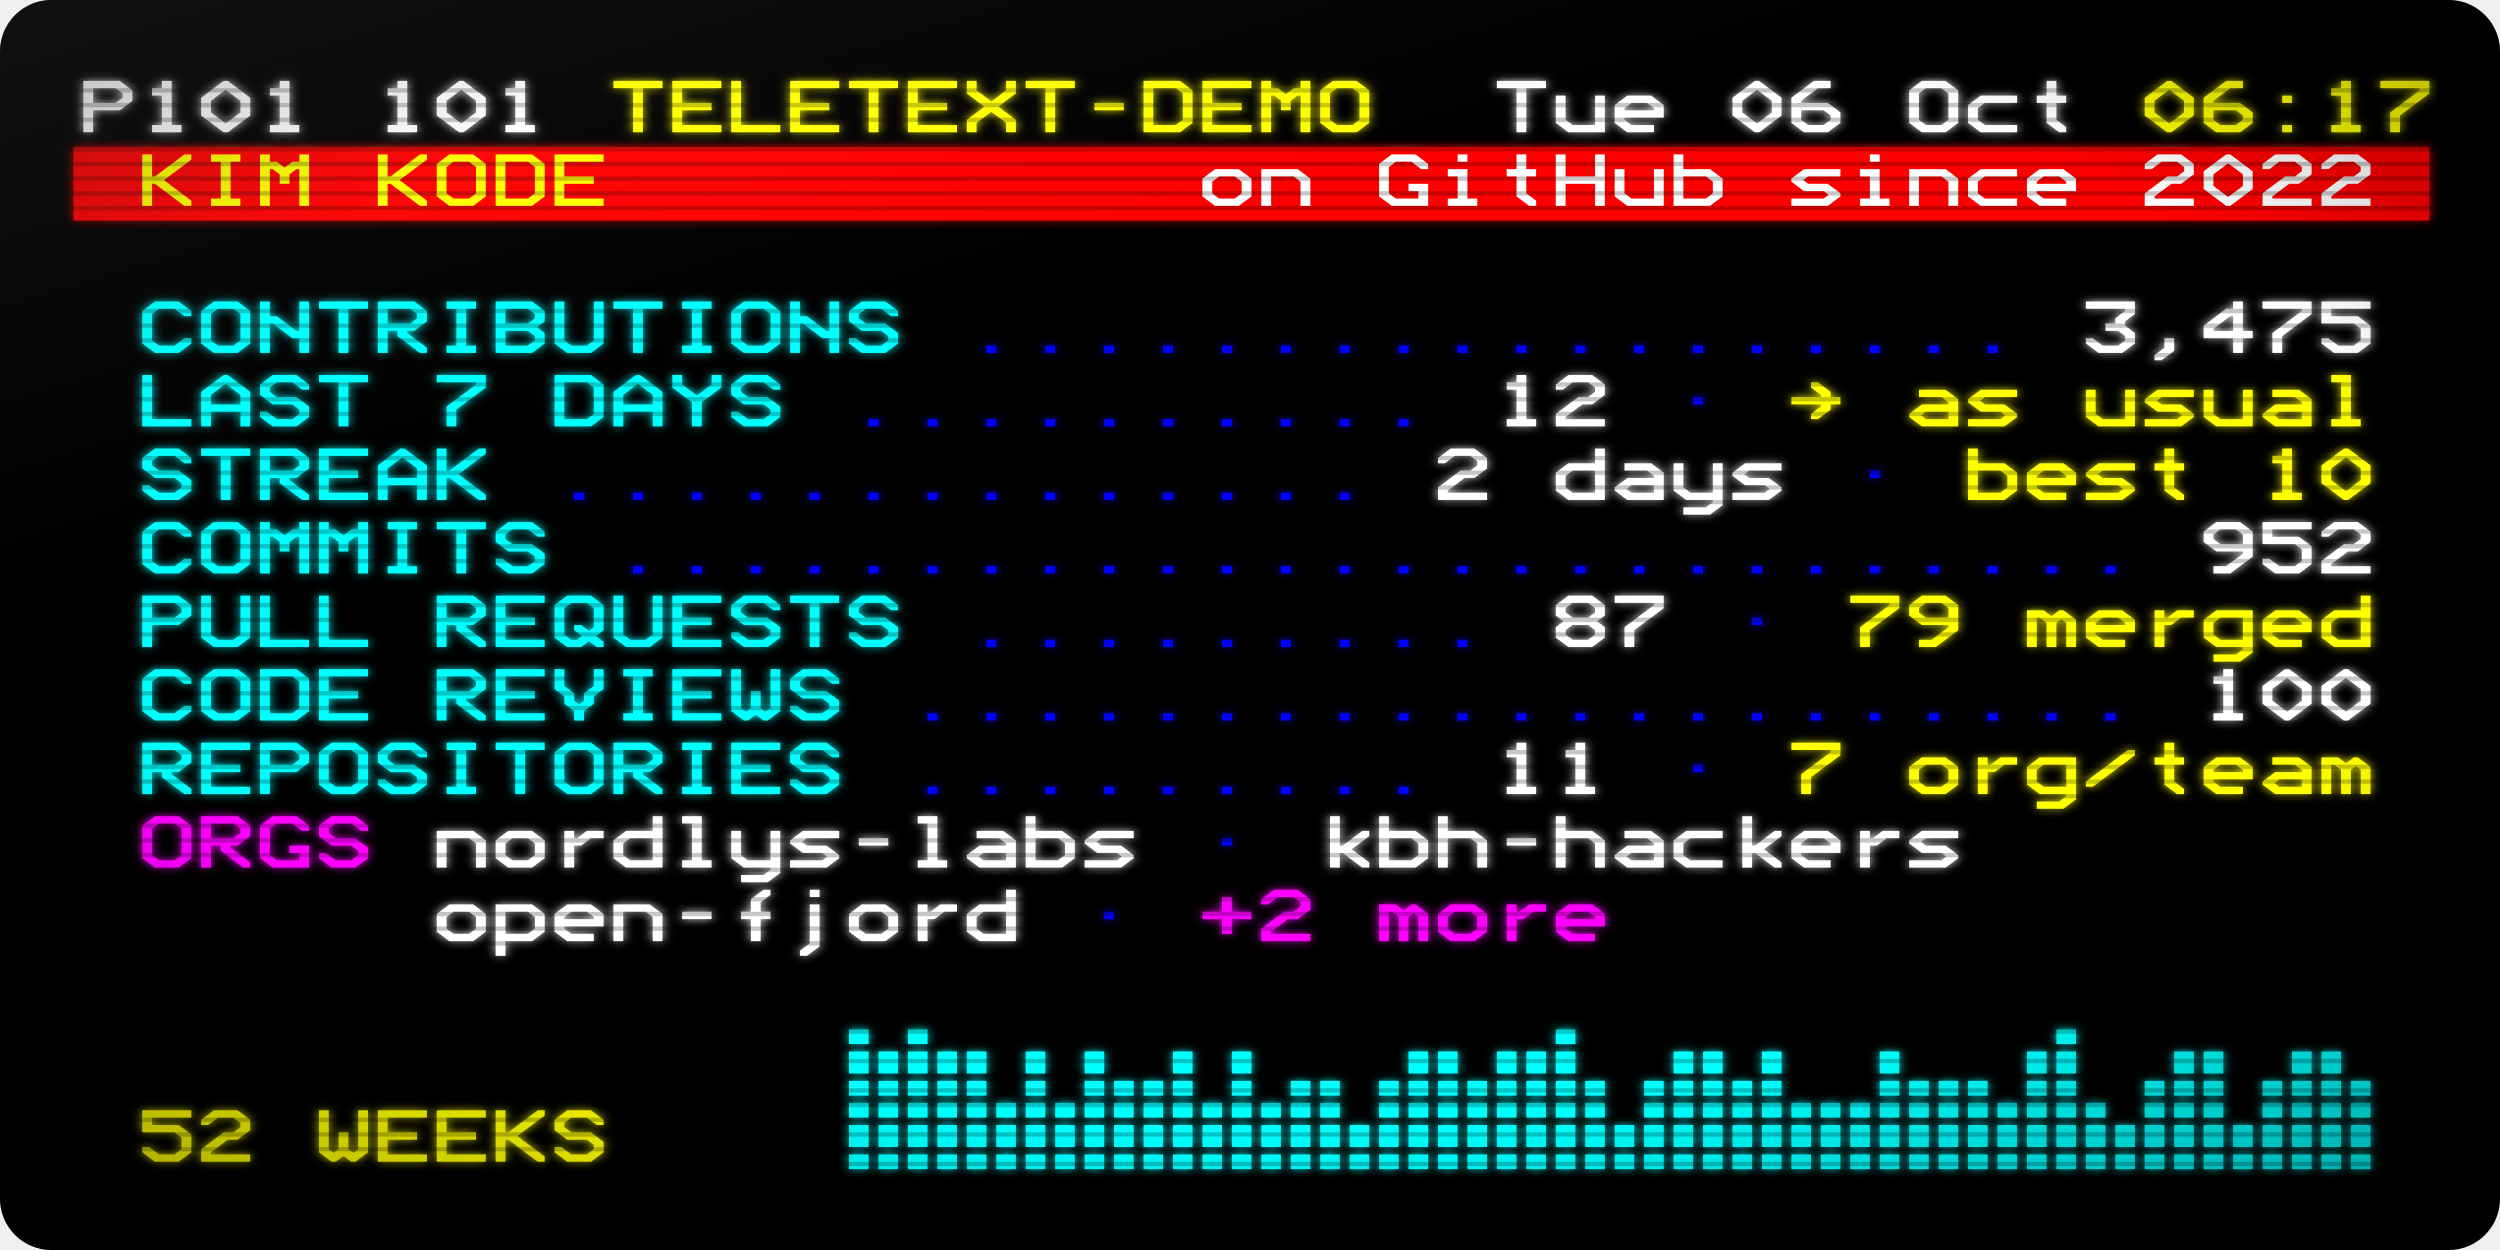
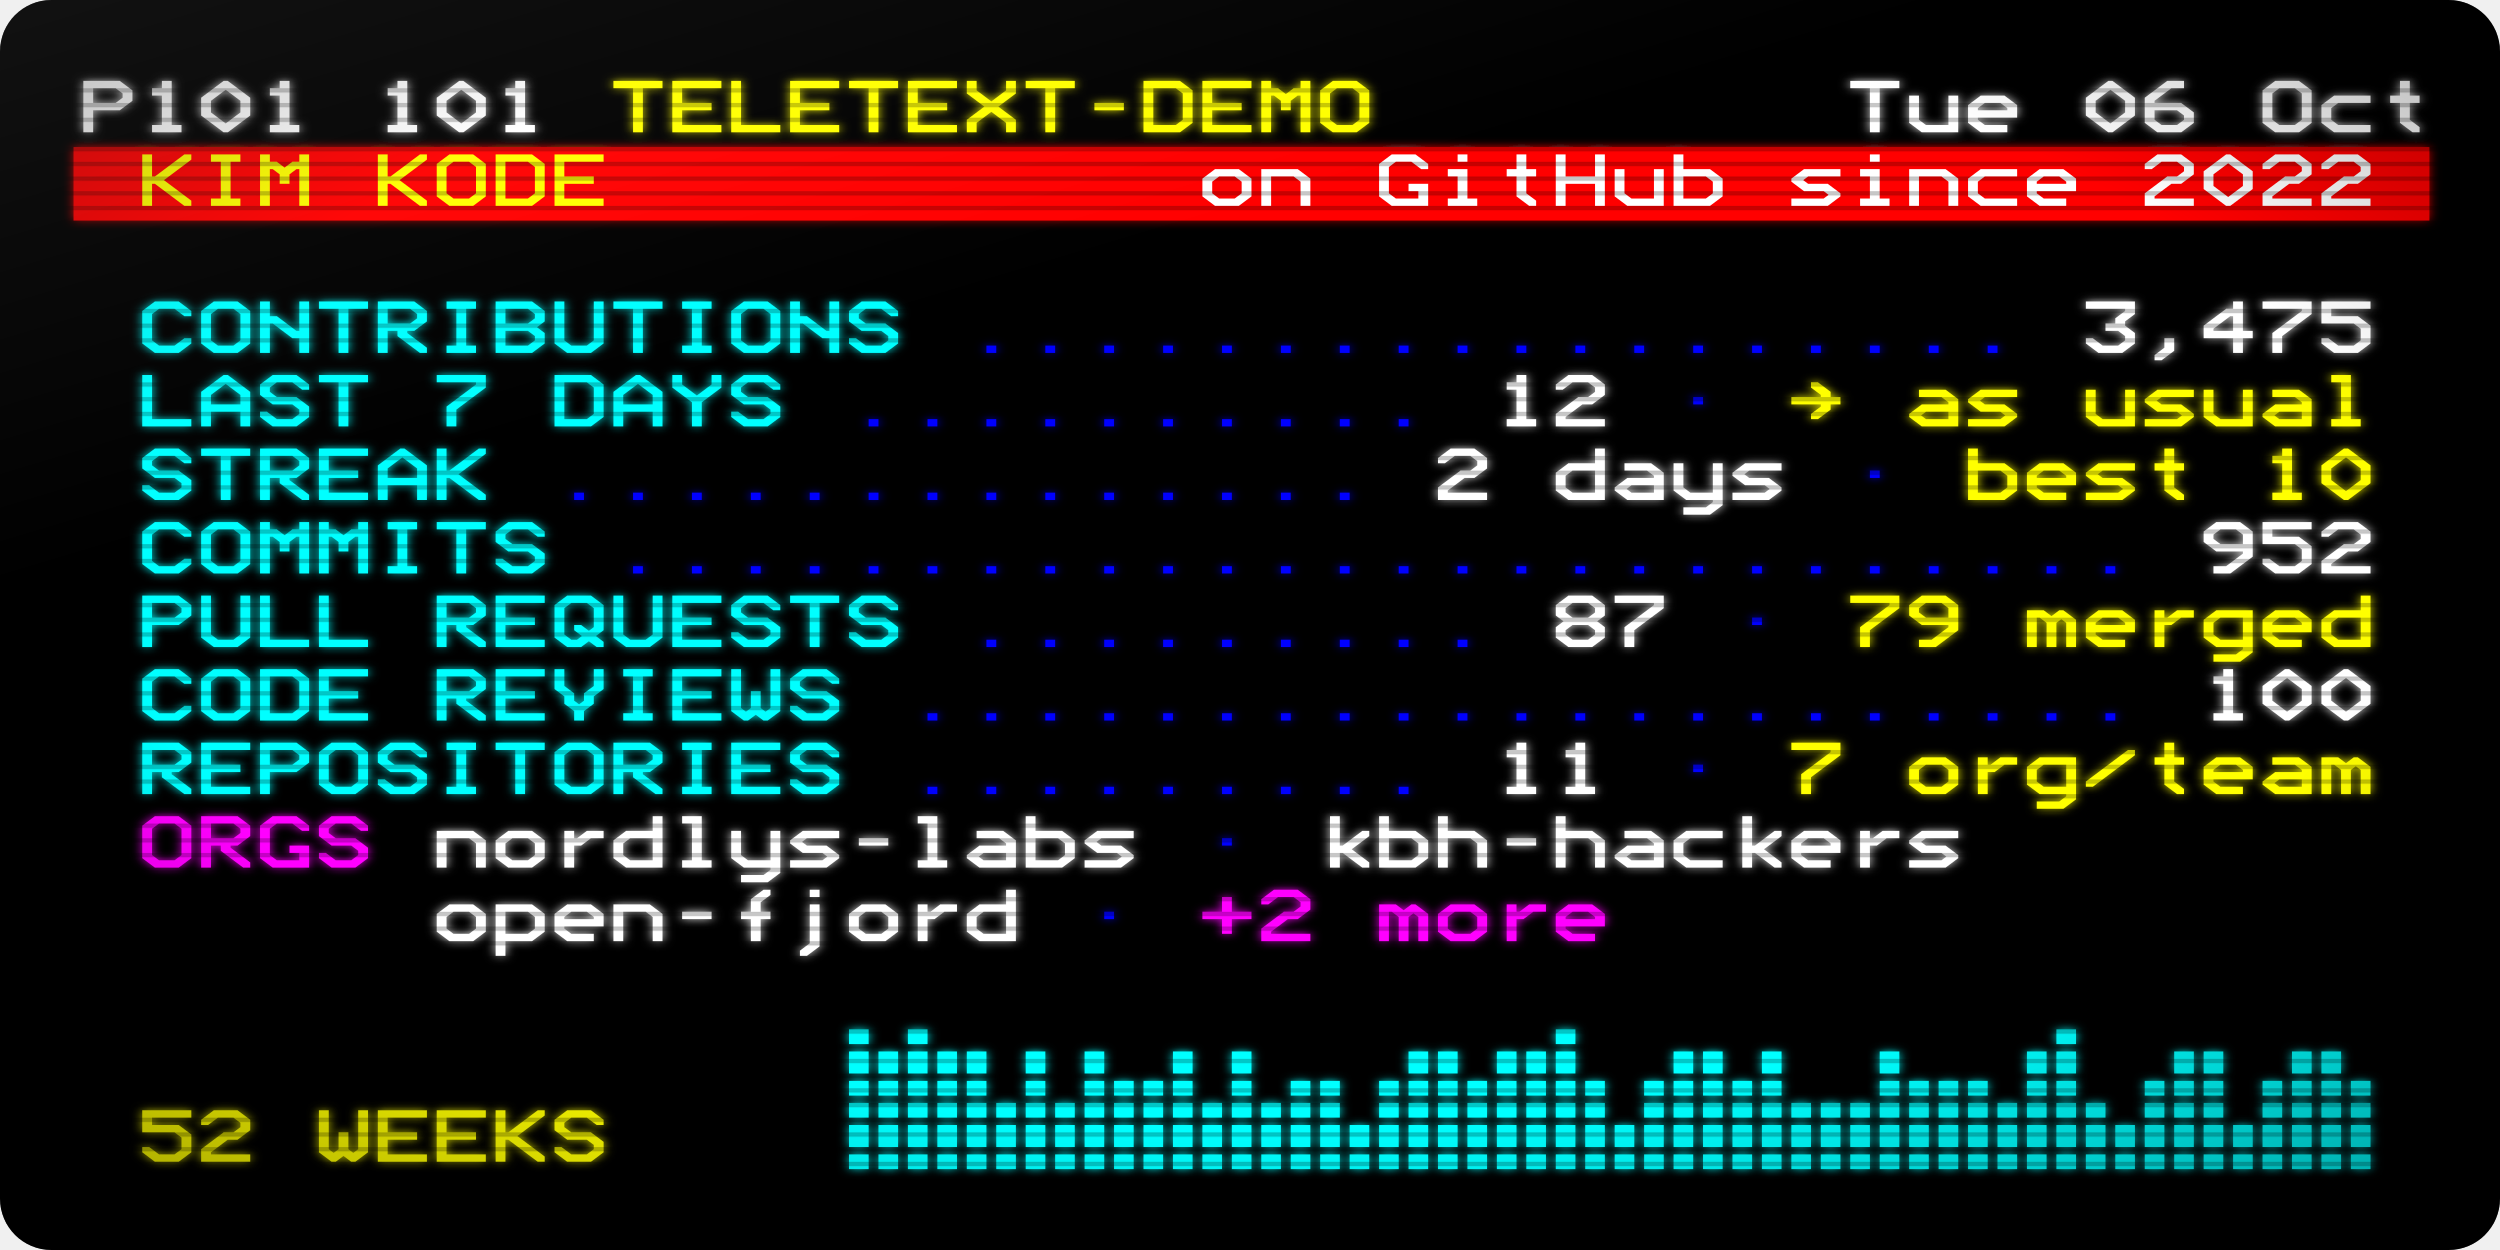
<svg xmlns="http://www.w3.org/2000/svg" width="680" height="340" viewBox="0 0 680 340" role="img" aria-labelledby="s-title s-desc">
  <style>.tt-in{animation-name:tt-hide;animation-timing-function:steps(1)}.tt-frame{visibility:hidden;animation-name:tt-show;animation-timing-function:steps(1)}@keyframes tt-hide{from,to{visibility:hidden}}@keyframes tt-show{from,to{visibility:visible}}.tt-fl{animation:tt-flash 1s steps(1) infinite}@keyframes tt-flash{75%{opacity:0}}@media (prefers-reduced-motion:reduce){.tt-a,.tt-fl,.tt-sp{animation:none!important}}.s-sp0{opacity:0;animation:s-sp0 12s steps(1) infinite}@keyframes s-sp0{0%{opacity:1}33.33%{opacity:0}100%{opacity:0}}</style>
  <defs>
    <path id="sg32" d="M1 3H1.71L2.71 2H4.29L5 2.71V3.29L4.29 4H3.29L1 6.29V8H6V7H2V6.71L3.71 5H4.71L6 3.71V2.29L4.71 1H2.29L1 2.29Z" />
    <path id="sg33" d="M1 2H5V2.29L4 3.29V4H3V5H4.29L5 5.71V6.29L4.29 7H2.71L1.71 6H1V6.71L2.29 8H4.71L6 6.71V5.29L5 4.29V3.71L6 2.71V1H1Z" />
    <path id="sg38" d="M1 2.29V3.71L1.79 4.5L1 5.29V6.71L2.29 8H4.71L6 6.71V5.29L5.21 4.5L6 3.71V2.29L4.71 1H2.29ZM2.71 2H4.29L5 2.71V3.29L4.29 4H2.71L2 3.29V2.71ZM2.71 5H4.29L5 5.71V6.29L4.29 7H2.71L2 6.29V5.71Z" />
    <path id="sg34" d="M1 4.29V6H4V8H5V6H6V5H5V1H4V2H3.29ZM2 4.71L3.71 3H4V5H2Z" />
    <path id="sg35" d="M1 1V4H4.29L5 4.71V6.29L4.29 7H2.71L1.71 6H1V6.71L2.29 8H4.71L6 6.71V4.29L4.71 3H2V2H6V1Z" />
    <path id="sg39" d="M1 2.29V3.71L2.29 5H5V5.29L3.29 7H2V8H3.71L6 5.71V2.29L4.71 1H2.29ZM2.71 2H4.29L5 2.71V4H2.71L2 3.29V2.71Z" />
    <path id="sg36" d="M1 3.29V6.71L2.29 8H4.71L6 6.71V5.29L4.71 4H2V3.71L3.71 2H5V1H3.29ZM2 5H4.29L5 5.71V6.29L4.29 7H2.71L2 6.29Z" />
    <path id="sg37" d="M1 2H5V2.29L2 5.29V8H3V5.71L6 2.71V1H1Z" />
    <path id="sg30" d="M1 3.29V5.71L3.29 8H3.71L6 5.71V3.29L3.71 1H3.29ZM2 3.71L3.5 2.21L5 3.71V5.29L3.5 6.79L2 5.29Z" />
    <path id="sg31" d="M2 3H3V7H2V8H5V7H4V1H3V2H2Z" />
    <path id="sg50" d="M1 1V8H2V5H4.71L6 3.71V2.29L4.71 1ZM2 2H4.29L5 2.71V3.29L4.29 4H2Z" />
    <path id="sg54" d="M1 2H3V8H4V2H6V1H1Z" />
    <path id="sg45" d="M1 1V8H6V7H2V5H5V4H2V2H6V1Z" />
    <path id="sg4c" d="M1 1V8H6V7H2V1Z" />
    <path id="sg58" d="M1 1V2.71L2.79 4.5L1 6.29V8H2V6.71L3.5 5.21L5 6.71V8H6V6.29L4.21 4.5L6 2.71V1H5V2.29L3.5 3.79L2 2.29V1Z" />
    <path id="sg2d" d="M2 5H5V4H2Z" />
    <path id="sg44" d="M1 1V8H4.71L6 6.71V2.29L4.71 1ZM2 2H4.29L5 2.71V6.29L4.29 7H2Z" />
    <path id="sg4d" d="M1 1V8H2V3H2.29L3 3.71V5H4V3.71L4.71 3H5V8H6V1H5V2H4.29L3.5 2.79L2.71 2H2V1Z" />
    <path id="sg4f" d="M1 2.29V6.71L2.29 8H4.71L6 6.71V2.29L4.71 1H2.29ZM2.71 2H4.29L5 2.71V6.29L4.29 7H2.71L2 6.29V2.71Z" />
    <path id="sg75" d="M1 3V6.71L2.29 8H6V3H5V7H2.71L2 6.29V3Z" />
    <path id="sg65" d="M1 4.29V6.71L2.29 8H5V7H2.71L2 6.29V6H6V4.29L4.71 3H2.29ZM2.71 4H4.29L5 4.71V5H2V4.71Z" />
    <path id="sg63" d="M1 4.29V6.71L2.29 8H6V7H2.71L2 6.29V4.71L2.71 4H6V3H2.29Z" />
    <path id="sg74" d="M2 4H3V6.71L4.29 8H5V7.29L4 6.29V4H5V3H4V1H3V3H2Z" />
-     <path id="sg3a" d="M3 4H4V3H3ZM3 8H4V7H3Z" />
    <path id="sg6f" d="M1 4.29V6.71L2.29 8H4.71L6 6.71V4.29L4.71 3H2.29ZM2.71 4H4.29L5 4.71V6.29L4.29 7H2.71L2 6.29V4.71Z" />
    <path id="sg6e" d="M1 3V8H2V4H4.29L5 4.71V8H6V4.29L4.71 3Z" />
    <path id="sg47" d="M1 2.29V6.71L2.29 8H6V5H4V6H5V7H2.71L2 6.29V2.71L2.71 2H4.29L5.29 3H6V2.29L4.71 1H2.29Z" />
    <path id="sg69" d="M2 4H3V7H2V8H5V7H4V3H2ZM3 2H4V1H3Z" />
    <path id="sg48" d="M1 1V8H2V5H5V8H6V1H5V4H2V1Z" />
    <path id="sg62" d="M1 1V8H4.71L6 6.71V4.29L4.71 3H2V1ZM2 4H4.29L5 4.71V6.29L4.29 7H2Z" />
    <path id="sg73" d="M1 4.71L2.29 6H4.29L4.79 6.5L4.29 7H1V8H4.71L6 6.71V6.29L4.71 5H2.71L2.21 4.5L2.71 4H6V3H2.29L1 4.29Z" />
    <path id="sg2605" d="M3.5 1.88L4.27 3.72L6.26 3.88L4.74 5.18L5.2 7.13L3.5 6.09L1.8 7.13L2.26 5.18L.74 3.88L2.73 3.72Z" />
    <path id="sg61" d="M1 6.71L2.29 8H6V4.29L4.71 3H2V4H4.29L5 4.71V5H2.29L1 6.29ZM2.71 7L2.21 6.5L2.71 6H5V7Z" />
    <path id="sg72" d="M2 3V8H3V5H3.71L4.71 4H6V3H4.29L3.29 4H3V3Z" />
    <path id="sg70" d="M1 3V10H2V8H4.71L6 6.71V4.29L4.71 3ZM2 4H4.29L5 4.71V6.29L4.29 7H2Z" />
    <path id="sg76" d="M1 3V4.71L2 5.71V6.71L3.29 8H3.71L5 6.71V5.71L6 4.71V3H5V4.29L4 5.29V6.29L3.5 6.79L3 6.29V5.29L2 4.29V3Z" />
    <path id="sg64" d="M1 4.29V6.71L2.29 8H6V1H5V3H2.29ZM2.71 4H5V7H2.71L2 6.29V4.71Z" />
    <path id="sg79" d="M1 3V6.71L2.29 8H5V8.29L4.29 9H2V10H4.71L6 8.71V3H5V7H2.71L2 6.29V3Z" />
    <path id="sg4b" d="M1 1V8H2V5H2.29L5.29 8H6V7.29L3.21 4.5L6 1.71V1H5.29L2.29 4H2V1Z" />
    <path id="sg49" d="M2 2H3V7H2V8H5V7H4V2H5V1H2Z" />
    <path id="sg43" d="M1 2.29V6.71L2.29 8H4.71L6 6.71V6H5.29L4.29 7H2.71L2 6.29V2.71L2.71 2H4.29L5.29 3H6V2.29L4.71 1H2.29Z" />
    <path id="sg4e" d="M1 1V8H2V4H2.29L4.29 6H5V8H6V1H5V5H4.71L2.71 3H2V1Z" />
    <path id="sg52" d="M1 1V8H2V5H3V5.71L5.29 8H6V7.29L4 5.29V5H4.71L6 3.71V2.29L4.71 1ZM2 2H4.29L5 2.71V3.29L4.29 4H2Z" />
    <path id="sg42" d="M1 1V8H4.71L6 6.71V5.29L5.21 4.5L6 3.71V2.29L4.71 1ZM2 2H4.29L5 2.71V3.29L4.29 4H2ZM2 5H4.29L5 5.71V6.29L4.29 7H2Z" />
    <path id="sg55" d="M1 1V6.71L2.29 8H4.71L6 6.71V1H5V6.29L4.29 7H2.71L2 6.29V1Z" />
    <path id="sg53" d="M1 2.29V3.71L2.29 5H4.29L5 5.71V6.29L4.29 7H2.71L1.71 6H1V6.71L2.29 8H4.71L6 6.71V5.29L4.71 4H2.71L2 3.29V2.71L2.71 2H4.29L5.29 3H6V2.29L4.71 1H2.29Z" />
    <path id="sg2e" d="M3 8H4V7H3Z" />
    <path id="sg2c" d="M3 7.29L2 8.29V9H2.71L4 7.71V6H3Z" />
    <path id="sg41" d="M1 3.29V8H2V6H5V8H6V3.29L3.71 1H3.29ZM2 3.71L3.5 2.21L5 3.71V5H2Z" />
    <path id="sg59" d="M1 1V2.71L3 4.71V8H4V4.71L6 2.71V1H5V2.29L3.5 3.79L2 2.29V1Z" />
    <path id="sgb7" d="M3 5H4V4H3Z" />
    <path id="sg2192" d="M1 5H4V5.29L3 6.29V7H3.71L5 5.71V5H6V4H5V3.29L3.71 2H3V2.71L4 3.71V4H1Z" />
    <path id="sg6c" d="M2 2H3V7H2V8H5V7H4V1H2Z" />
    <path id="sg51" d="M1 2.29V6.71L2.29 8H3.71L4.5 7.21L5.29 8H6V7.29L5.21 6.5L6 5.71V2.29L4.71 1H2.29ZM2.71 2H4.29L5 2.71V5.29L4.5 5.79L3.71 5H3V5.71L3.79 6.5L3.29 7H2.71L2 6.29V2.71Z" />
    <path id="sg6d" d="M1 3V8H2V4H2.29L3 4.71V8H4V4.71L4.5 4.21L5 4.71V8H6V4.29L4.71 3H4.29L3.5 3.79L2.71 3Z" />
    <path id="sg67" d="M1 4.29V6.71L2.29 8H5V8.29L4.29 9H2V10H4.71L6 8.71V3H2.29ZM2.71 4H5V7H2.71L2 6.29V4.71Z" />
    <path id="sg56" d="M1 1V3.71L2 4.71V5.71L3 6.71V8H4V6.71L5 5.71V4.71L6 3.71V1H5V3.29L4 4.29V5.29L3.5 5.79L3 5.29V4.29L2 3.29V1Z" />
    <path id="sg57" d="M1 1V6.71L2.29 8H2.71L3.5 7.21L4.29 8H4.71L6 6.71V1H5V6.29L4.5 6.79L4 6.29V4H3V6.29L2.5 6.79L2 6.29V1Z" />
    <path id="sg2f" d="M1 7H1.71L6 2.71V2H5.29L1 6.29Z" />
    <path id="sg6b" d="M2 1V8H3V6H3.29L5.29 8H6V7.29L4.21 5.5L6 3.71V3H5.29L3.29 5H3V1Z" />
    <path id="sg68" d="M1 1V8H2V4H4.29L5 4.71V8H6V4.29L4.71 3H2V1Z" />
    <path id="sg66" d="M2 5H3V8H4V5H5V4H4V2.71L5 1.71V1H4.29L3 2.29V4H2Z" />
    <path id="sg6a" d="M3 8.29L2 9.29V10H2.71L4 8.71V3H3ZM3 2H4V1H3Z" />
    <path id="sg2b" d="M1 5H3V7H4V5H6V4H4V2H3V4H1Z" />
    <clipPath id="s-clip">
      <rect width="680" height="340" rx="14" />
    </clipPath>
    <filter id="s-glow" x="-5%" y="-5%" width="110%" height="110%">
      <feGaussianBlur stdDeviation=".55" result="b" />
      <feComponentTransfer in="b" result="g">
        <feFuncA type="linear" slope=".85" />
      </feComponentTransfer>
      <feMerge>
        <feMergeNode in="g" />
        <feMergeNode in="SourceGraphic" />
      </feMerge>
    </filter>
    <pattern id="s-scan" width="4" height="4" patternUnits="userSpaceOnUse">
      <rect width="4" height="1.2" fill="#000" fill-opacity=".22" />
    </pattern>
    <radialGradient id="s-vig" cx="50%" cy="45%" r="75%">
      <stop offset=".6" stop-color="#000" stop-opacity="0" />
      <stop offset="1" stop-color="#000" stop-opacity=".45" />
    </radialGradient>
    <linearGradient id="s-glass" x1="0" y1="0" x2=".6" y2="1">
      <stop offset="0" stop-color="#fff" stop-opacity=".07" />
      <stop offset=".35" stop-color="#fff" stop-opacity="0" />
    </linearGradient>
  </defs>
  <g clip-path="url(#s-clip)">
    <rect width="680" height="340" fill="#000" />
    <g transform="translate(20 20) scale(2.67 2)" filter="url(#s-glow)">
      <g class="tt-a tt-frame" style="animation-duration:0.09s;animation-delay:0s">
        <g fill="#fff">
          <use href="#sg32" x="30" y="0" />
          <use href="#sg33" x="36" y="0" />
          <use href="#sg38" x="42" y="0" />
        </g>
      </g>
      <g class="tt-a tt-frame" style="animation-duration:0.09s;animation-delay:0.09s">
        <g fill="#fff">
          <use href="#sg32" x="30" y="0" />
          <use href="#sg34" x="36" y="0" />
          <use href="#sg35" x="42" y="0" />
        </g>
      </g>
      <g class="tt-a tt-frame" style="animation-duration:0.09s;animation-delay:0.18s">
        <g fill="#fff">
          <use href="#sg32" x="30" y="0" />
          <use href="#sg35" x="36" y="0" />
          <use href="#sg32" x="42" y="0" />
        </g>
      </g>
      <g class="tt-a tt-frame" style="animation-duration:0.09s;animation-delay:0.27s">
        <g fill="#fff">
          <use href="#sg32" x="30" y="0" />
          <use href="#sg35" x="36" y="0" />
          <use href="#sg39" x="42" y="0" />
        </g>
      </g>
      <g class="tt-a tt-frame" style="animation-duration:0.09s;animation-delay:0.36s">
        <g fill="#fff">
          <use href="#sg32" x="30" y="0" />
          <use href="#sg36" x="36" y="0" />
          <use href="#sg36" x="42" y="0" />
        </g>
      </g>
      <g class="tt-a tt-frame" style="animation-duration:0.09s;animation-delay:0.45s">
        <g fill="#fff">
          <use href="#sg32" x="30" y="0" />
          <use href="#sg37" x="36" y="0" />
          <use href="#sg33" x="42" y="0" />
        </g>
      </g>
      <g class="tt-a tt-frame" style="animation-duration:0.09s;animation-delay:0.54s">
        <g fill="#fff">
          <use href="#sg32" x="30" y="0" />
          <use href="#sg38" x="36" y="0" />
          <use href="#sg30" x="42" y="0" />
        </g>
      </g>
      <g class="tt-a tt-frame" style="animation-duration:0.09s;animation-delay:0.63s">
        <g fill="#fff">
          <use href="#sg32" x="30" y="0" />
          <use href="#sg38" x="36" y="0" />
          <use href="#sg37" x="42" y="0" />
        </g>
      </g>
      <g class="tt-a tt-frame" style="animation-duration:0.09s;animation-delay:0.72s">
        <g fill="#fff">
          <use href="#sg32" x="30" y="0" />
          <use href="#sg39" x="36" y="0" />
          <use href="#sg34" x="42" y="0" />
        </g>
      </g>
      <g class="tt-a tt-in" style="animation-duration:0.81s">
        <g fill="#fff">
          <use href="#sg31" x="30" y="0" />
          <use href="#sg30" x="36" y="0" />
          <use href="#sg31" x="42" y="0" />
        </g>
      </g>
      <g class="tt-a tt-in" style="animation-duration:0.85s">
        <rect x="0" y="10" width="240" height="10" fill="#f00" />
      </g>
      <g>
        <g fill="#fff">
          <use href="#sg50" x="0" y="0" />
          <use href="#sg31" x="6" y="0" />
          <use href="#sg30" x="12" y="0" />
          <use href="#sg31" x="18" y="0" />
-           <use href="#sg54" x="144" y="0" />
-           <use href="#sg75" x="150" y="0" />
-           <use href="#sg65" x="156" y="0" />
-           <use href="#sg30" x="168" y="0" />
-           <use href="#sg36" x="174" y="0" />
-           <use href="#sg4f" x="186" y="0" />
-           <use href="#sg63" x="192" y="0" />
-           <use href="#sg74" x="198" y="0" />
+           <use href="#sg54" x="180" y="0" />
+           <use href="#sg75" x="186" y="0" />
+           <use href="#sg65" x="192" y="0" />
+           <use href="#sg30" x="204" y="0" />
+           <use href="#sg36" x="210" y="0" />
+           <use href="#sg4f" x="222" y="0" />
+           <use href="#sg63" x="228" y="0" />
+           <use href="#sg74" x="234" y="0" />
        </g>
        <g fill="#ff0">
          <use href="#sg54" x="54" y="0" />
          <use href="#sg45" x="60" y="0" />
          <use href="#sg4c" x="66" y="0" />
          <use href="#sg45" x="72" y="0" />
          <use href="#sg54" x="78" y="0" />
          <use href="#sg45" x="84" y="0" />
          <use href="#sg58" x="90" y="0" />
          <use href="#sg54" x="96" y="0" />
          <use href="#sg2d" x="102" y="0" />
          <use href="#sg44" x="108" y="0" />
          <use href="#sg45" x="114" y="0" />
          <use href="#sg4d" x="120" y="0" />
          <use href="#sg4f" x="126" y="0" />
-           <use href="#sg30" x="210" y="0" />
-           <use href="#sg36" x="216" y="0" />
-           <use href="#sg31" x="228" y="0" />
-           <use href="#sg37" x="234" y="0" />
-         </g>
-         <g fill="#ff0" class="tt-fl">
-           <use href="#sg3a" x="222" y="0" />
        </g>
      </g>
      <g class="tt-a tt-in" style="animation-duration:0.85s">
        <g fill="#ff0">
          <use href="#sg4b" x="6" y="10" />
          <use href="#sg49" x="12" y="10" />
          <use href="#sg4d" x="18" y="10" />
          <use href="#sg4b" x="30" y="10" />
          <use href="#sg4f" x="36" y="10" />
          <use href="#sg44" x="42" y="10" />
          <use href="#sg45" x="48" y="10" />
        </g>
        <g fill="#fff">
          <use href="#sg74" x="144" y="10" />
        </g>
        <g class="tt-sp s-sp0" style="opacity:1">
          <g fill="#fff">
            <use href="#sg6f" x="114" y="10" />
            <use href="#sg6e" x="120" y="10" />
            <use href="#sg47" x="132" y="10" />
            <use href="#sg69" x="138" y="10" />
            <use href="#sg48" x="150" y="10" />
            <use href="#sg75" x="156" y="10" />
            <use href="#sg62" x="162" y="10" />
            <use href="#sg73" x="174" y="10" />
            <use href="#sg69" x="180" y="10" />
            <use href="#sg6e" x="186" y="10" />
            <use href="#sg63" x="192" y="10" />
            <use href="#sg65" x="198" y="10" />
            <use href="#sg32" x="210" y="10" />
            <use href="#sg30" x="216" y="10" />
            <use href="#sg32" x="222" y="10" />
            <use href="#sg32" x="228" y="10" />
          </g>
        </g>
        <g class="tt-sp s-sp0" style="animation-delay:-8s">
          <g fill="#fff">
            <use href="#sg2605" x="108" y="10" />
            <use href="#sg34" x="120" y="10" />
            <use href="#sg30" x="126" y="10" />
            <use href="#sg73" x="138" y="10" />
            <use href="#sg61" x="150" y="10" />
            <use href="#sg72" x="156" y="10" />
            <use href="#sg73" x="162" y="10" />
            <use href="#sg6f" x="174" y="10" />
            <use href="#sg6e" x="180" y="10" />
            <use href="#sg33" x="192" y="10" />
            <use href="#sg72" x="204" y="10" />
            <use href="#sg65" x="210" y="10" />
            <use href="#sg70" x="216" y="10" />
            <use href="#sg6f" x="222" y="10" />
            <use href="#sg73" x="228" y="10" />
          </g>
        </g>
        <g class="tt-sp s-sp0" style="animation-delay:-4s">
          <g fill="#fff">
            <use href="#sg37" x="72" y="10" />
            <use href="#sg37" x="78" y="10" />
            <use href="#sg72" x="90" y="10" />
            <use href="#sg65" x="96" y="10" />
            <use href="#sg70" x="102" y="10" />
            <use href="#sg6f" x="108" y="10" />
            <use href="#sg76" x="120" y="10" />
            <use href="#sg69" x="126" y="10" />
            <use href="#sg73" x="132" y="10" />
            <use href="#sg69" x="138" y="10" />
            <use href="#sg6f" x="150" y="10" />
            <use href="#sg72" x="156" y="10" />
            <use href="#sg73" x="162" y="10" />
            <use href="#sg69" x="174" y="10" />
            <use href="#sg6e" x="180" y="10" />
            <use href="#sg31" x="192" y="10" />
            <use href="#sg34" x="198" y="10" />
            <use href="#sg64" x="210" y="10" />
            <use href="#sg61" x="216" y="10" />
            <use href="#sg79" x="222" y="10" />
            <use href="#sg73" x="228" y="10" />
          </g>
        </g>
      </g>
      <g class="tt-a tt-in" style="animation-duration:0.91s">
        <g fill="#0ff">
          <use href="#sg43" x="6" y="30" />
          <use href="#sg4f" x="12" y="30" />
          <use href="#sg4e" x="18" y="30" />
          <use href="#sg54" x="24" y="30" />
          <use href="#sg52" x="30" y="30" />
          <use href="#sg49" x="36" y="30" />
          <use href="#sg42" x="42" y="30" />
          <use href="#sg55" x="48" y="30" />
          <use href="#sg54" x="54" y="30" />
          <use href="#sg49" x="60" y="30" />
          <use href="#sg4f" x="66" y="30" />
          <use href="#sg4e" x="72" y="30" />
          <use href="#sg53" x="78" y="30" />
        </g>
        <g fill="#00f">
          <use href="#sg2e" x="90" y="30" />
          <use href="#sg2e" x="96" y="30" />
          <use href="#sg2e" x="102" y="30" />
          <use href="#sg2e" x="108" y="30" />
          <use href="#sg2e" x="114" y="30" />
          <use href="#sg2e" x="120" y="30" />
          <use href="#sg2e" x="126" y="30" />
          <use href="#sg2e" x="132" y="30" />
          <use href="#sg2e" x="138" y="30" />
          <use href="#sg2e" x="144" y="30" />
          <use href="#sg2e" x="150" y="30" />
          <use href="#sg2e" x="156" y="30" />
          <use href="#sg2e" x="162" y="30" />
          <use href="#sg2e" x="168" y="30" />
          <use href="#sg2e" x="174" y="30" />
          <use href="#sg2e" x="180" y="30" />
          <use href="#sg2e" x="186" y="30" />
          <use href="#sg2e" x="192" y="30" />
        </g>
        <g fill="#fff">
          <use href="#sg33" x="204" y="30" />
          <use href="#sg2c" x="210" y="30" />
          <use href="#sg34" x="216" y="30" />
          <use href="#sg37" x="222" y="30" />
          <use href="#sg35" x="228" y="30" />
        </g>
      </g>
      <g class="tt-a tt-in" style="animation-duration:0.95s">
        <g fill="#0ff">
          <use href="#sg4c" x="6" y="40" />
          <use href="#sg41" x="12" y="40" />
          <use href="#sg53" x="18" y="40" />
          <use href="#sg54" x="24" y="40" />
          <use href="#sg37" x="36" y="40" />
          <use href="#sg44" x="48" y="40" />
          <use href="#sg41" x="54" y="40" />
          <use href="#sg59" x="60" y="40" />
          <use href="#sg53" x="66" y="40" />
        </g>
        <g fill="#00f">
          <use href="#sg2e" x="78" y="40" />
          <use href="#sg2e" x="84" y="40" />
          <use href="#sg2e" x="90" y="40" />
          <use href="#sg2e" x="96" y="40" />
          <use href="#sg2e" x="102" y="40" />
          <use href="#sg2e" x="108" y="40" />
          <use href="#sg2e" x="114" y="40" />
          <use href="#sg2e" x="120" y="40" />
          <use href="#sg2e" x="126" y="40" />
          <use href="#sg2e" x="132" y="40" />
          <use href="#sgb7" x="162" y="40" />
        </g>
        <g fill="#fff">
          <use href="#sg31" x="144" y="40" />
          <use href="#sg32" x="150" y="40" />
        </g>
        <g fill="#ff0">
          <use href="#sg2192" x="174" y="40" />
          <use href="#sg61" x="186" y="40" />
          <use href="#sg73" x="192" y="40" />
          <use href="#sg75" x="204" y="40" />
          <use href="#sg73" x="210" y="40" />
          <use href="#sg75" x="216" y="40" />
          <use href="#sg61" x="222" y="40" />
          <use href="#sg6c" x="228" y="40" />
        </g>
      </g>
      <g class="tt-a tt-in" style="animation-duration:0.99s">
        <g fill="#0ff">
          <use href="#sg53" x="6" y="50" />
          <use href="#sg54" x="12" y="50" />
          <use href="#sg52" x="18" y="50" />
          <use href="#sg45" x="24" y="50" />
          <use href="#sg41" x="30" y="50" />
          <use href="#sg4b" x="36" y="50" />
        </g>
        <g fill="#00f">
          <use href="#sg2e" x="48" y="50" />
          <use href="#sg2e" x="54" y="50" />
          <use href="#sg2e" x="60" y="50" />
          <use href="#sg2e" x="66" y="50" />
          <use href="#sg2e" x="72" y="50" />
          <use href="#sg2e" x="78" y="50" />
          <use href="#sg2e" x="84" y="50" />
          <use href="#sg2e" x="90" y="50" />
          <use href="#sg2e" x="96" y="50" />
          <use href="#sg2e" x="102" y="50" />
          <use href="#sg2e" x="108" y="50" />
          <use href="#sg2e" x="114" y="50" />
          <use href="#sg2e" x="120" y="50" />
          <use href="#sg2e" x="126" y="50" />
          <use href="#sgb7" x="180" y="50" />
        </g>
        <g fill="#fff">
          <use href="#sg32" x="138" y="50" />
          <use href="#sg64" x="150" y="50" />
          <use href="#sg61" x="156" y="50" />
          <use href="#sg79" x="162" y="50" />
          <use href="#sg73" x="168" y="50" />
        </g>
        <g fill="#ff0">
          <use href="#sg62" x="192" y="50" />
          <use href="#sg65" x="198" y="50" />
          <use href="#sg73" x="204" y="50" />
          <use href="#sg74" x="210" y="50" />
          <use href="#sg31" x="222" y="50" />
          <use href="#sg30" x="228" y="50" />
        </g>
      </g>
      <g class="tt-a tt-in" style="animation-duration:1.02s">
        <g fill="#0ff">
          <use href="#sg43" x="6" y="60" />
          <use href="#sg4f" x="12" y="60" />
          <use href="#sg4d" x="18" y="60" />
          <use href="#sg4d" x="24" y="60" />
          <use href="#sg49" x="30" y="60" />
          <use href="#sg54" x="36" y="60" />
          <use href="#sg53" x="42" y="60" />
        </g>
        <g fill="#00f">
          <use href="#sg2e" x="54" y="60" />
          <use href="#sg2e" x="60" y="60" />
          <use href="#sg2e" x="66" y="60" />
          <use href="#sg2e" x="72" y="60" />
          <use href="#sg2e" x="78" y="60" />
          <use href="#sg2e" x="84" y="60" />
          <use href="#sg2e" x="90" y="60" />
          <use href="#sg2e" x="96" y="60" />
          <use href="#sg2e" x="102" y="60" />
          <use href="#sg2e" x="108" y="60" />
          <use href="#sg2e" x="114" y="60" />
          <use href="#sg2e" x="120" y="60" />
          <use href="#sg2e" x="126" y="60" />
          <use href="#sg2e" x="132" y="60" />
          <use href="#sg2e" x="138" y="60" />
          <use href="#sg2e" x="144" y="60" />
          <use href="#sg2e" x="150" y="60" />
          <use href="#sg2e" x="156" y="60" />
          <use href="#sg2e" x="162" y="60" />
          <use href="#sg2e" x="168" y="60" />
          <use href="#sg2e" x="174" y="60" />
          <use href="#sg2e" x="180" y="60" />
          <use href="#sg2e" x="186" y="60" />
          <use href="#sg2e" x="192" y="60" />
          <use href="#sg2e" x="198" y="60" />
          <use href="#sg2e" x="204" y="60" />
        </g>
        <g fill="#fff">
          <use href="#sg39" x="216" y="60" />
          <use href="#sg35" x="222" y="60" />
          <use href="#sg32" x="228" y="60" />
        </g>
      </g>
      <g class="tt-a tt-in" style="animation-duration:1.06s">
        <g fill="#0ff">
          <use href="#sg50" x="6" y="70" />
          <use href="#sg55" x="12" y="70" />
          <use href="#sg4c" x="18" y="70" />
          <use href="#sg4c" x="24" y="70" />
          <use href="#sg52" x="36" y="70" />
          <use href="#sg45" x="42" y="70" />
          <use href="#sg51" x="48" y="70" />
          <use href="#sg55" x="54" y="70" />
          <use href="#sg45" x="60" y="70" />
          <use href="#sg53" x="66" y="70" />
          <use href="#sg54" x="72" y="70" />
          <use href="#sg53" x="78" y="70" />
        </g>
        <g fill="#00f">
          <use href="#sg2e" x="90" y="70" />
          <use href="#sg2e" x="96" y="70" />
          <use href="#sg2e" x="102" y="70" />
          <use href="#sg2e" x="108" y="70" />
          <use href="#sg2e" x="114" y="70" />
          <use href="#sg2e" x="120" y="70" />
          <use href="#sg2e" x="126" y="70" />
          <use href="#sg2e" x="132" y="70" />
          <use href="#sg2e" x="138" y="70" />
          <use href="#sgb7" x="168" y="70" />
        </g>
        <g fill="#fff">
          <use href="#sg38" x="150" y="70" />
          <use href="#sg37" x="156" y="70" />
        </g>
        <g fill="#ff0">
          <use href="#sg37" x="180" y="70" />
          <use href="#sg39" x="186" y="70" />
          <use href="#sg6d" x="198" y="70" />
          <use href="#sg65" x="204" y="70" />
          <use href="#sg72" x="210" y="70" />
          <use href="#sg67" x="216" y="70" />
          <use href="#sg65" x="222" y="70" />
          <use href="#sg64" x="228" y="70" />
        </g>
      </g>
      <g class="tt-a tt-in" style="animation-duration:1.09s">
        <g fill="#0ff">
          <use href="#sg43" x="6" y="80" />
          <use href="#sg4f" x="12" y="80" />
          <use href="#sg44" x="18" y="80" />
          <use href="#sg45" x="24" y="80" />
          <use href="#sg52" x="36" y="80" />
          <use href="#sg45" x="42" y="80" />
          <use href="#sg56" x="48" y="80" />
          <use href="#sg49" x="54" y="80" />
          <use href="#sg45" x="60" y="80" />
          <use href="#sg57" x="66" y="80" />
          <use href="#sg53" x="72" y="80" />
        </g>
        <g fill="#00f">
          <use href="#sg2e" x="84" y="80" />
          <use href="#sg2e" x="90" y="80" />
          <use href="#sg2e" x="96" y="80" />
          <use href="#sg2e" x="102" y="80" />
          <use href="#sg2e" x="108" y="80" />
          <use href="#sg2e" x="114" y="80" />
          <use href="#sg2e" x="120" y="80" />
          <use href="#sg2e" x="126" y="80" />
          <use href="#sg2e" x="132" y="80" />
          <use href="#sg2e" x="138" y="80" />
          <use href="#sg2e" x="144" y="80" />
          <use href="#sg2e" x="150" y="80" />
          <use href="#sg2e" x="156" y="80" />
          <use href="#sg2e" x="162" y="80" />
          <use href="#sg2e" x="168" y="80" />
          <use href="#sg2e" x="174" y="80" />
          <use href="#sg2e" x="180" y="80" />
          <use href="#sg2e" x="186" y="80" />
          <use href="#sg2e" x="192" y="80" />
          <use href="#sg2e" x="198" y="80" />
          <use href="#sg2e" x="204" y="80" />
        </g>
        <g fill="#fff">
          <use href="#sg31" x="216" y="80" />
          <use href="#sg30" x="222" y="80" />
          <use href="#sg30" x="228" y="80" />
        </g>
      </g>
      <g class="tt-a tt-in" style="animation-duration:1.13s">
        <g fill="#0ff">
          <use href="#sg52" x="6" y="90" />
          <use href="#sg45" x="12" y="90" />
          <use href="#sg50" x="18" y="90" />
          <use href="#sg4f" x="24" y="90" />
          <use href="#sg53" x="30" y="90" />
          <use href="#sg49" x="36" y="90" />
          <use href="#sg54" x="42" y="90" />
          <use href="#sg4f" x="48" y="90" />
          <use href="#sg52" x="54" y="90" />
          <use href="#sg49" x="60" y="90" />
          <use href="#sg45" x="66" y="90" />
          <use href="#sg53" x="72" y="90" />
        </g>
        <g fill="#00f">
          <use href="#sg2e" x="84" y="90" />
          <use href="#sg2e" x="90" y="90" />
          <use href="#sg2e" x="96" y="90" />
          <use href="#sg2e" x="102" y="90" />
          <use href="#sg2e" x="108" y="90" />
          <use href="#sg2e" x="114" y="90" />
          <use href="#sg2e" x="120" y="90" />
          <use href="#sg2e" x="126" y="90" />
          <use href="#sg2e" x="132" y="90" />
          <use href="#sgb7" x="162" y="90" />
        </g>
        <g fill="#fff">
          <use href="#sg31" x="144" y="90" />
          <use href="#sg31" x="150" y="90" />
        </g>
        <g fill="#ff0">
          <use href="#sg37" x="174" y="90" />
          <use href="#sg6f" x="186" y="90" />
          <use href="#sg72" x="192" y="90" />
          <use href="#sg67" x="198" y="90" />
          <use href="#sg2f" x="204" y="90" />
          <use href="#sg74" x="210" y="90" />
          <use href="#sg65" x="216" y="90" />
          <use href="#sg61" x="222" y="90" />
          <use href="#sg6d" x="228" y="90" />
        </g>
      </g>
      <g class="tt-a tt-in" style="animation-duration:1.16s">
        <g fill="#f0f">
          <use href="#sg4f" x="6" y="100" />
          <use href="#sg52" x="12" y="100" />
          <use href="#sg47" x="18" y="100" />
          <use href="#sg53" x="24" y="100" />
        </g>
        <g fill="#fff">
          <use href="#sg6e" x="36" y="100" />
          <use href="#sg6f" x="42" y="100" />
          <use href="#sg72" x="48" y="100" />
          <use href="#sg64" x="54" y="100" />
          <use href="#sg6c" x="60" y="100" />
          <use href="#sg79" x="66" y="100" />
          <use href="#sg73" x="72" y="100" />
          <use href="#sg2d" x="78" y="100" />
          <use href="#sg6c" x="84" y="100" />
          <use href="#sg61" x="90" y="100" />
          <use href="#sg62" x="96" y="100" />
          <use href="#sg73" x="102" y="100" />
          <use href="#sg6b" x="126" y="100" />
          <use href="#sg62" x="132" y="100" />
          <use href="#sg68" x="138" y="100" />
          <use href="#sg2d" x="144" y="100" />
          <use href="#sg68" x="150" y="100" />
          <use href="#sg61" x="156" y="100" />
          <use href="#sg63" x="162" y="100" />
          <use href="#sg6b" x="168" y="100" />
          <use href="#sg65" x="174" y="100" />
          <use href="#sg72" x="180" y="100" />
          <use href="#sg73" x="186" y="100" />
        </g>
        <g fill="#00f">
          <use href="#sgb7" x="114" y="100" />
        </g>
      </g>
      <g class="tt-a tt-in" style="animation-duration:1.19s">
        <g fill="#fff">
          <use href="#sg6f" x="36" y="110" />
          <use href="#sg70" x="42" y="110" />
          <use href="#sg65" x="48" y="110" />
          <use href="#sg6e" x="54" y="110" />
          <use href="#sg2d" x="60" y="110" />
          <use href="#sg66" x="66" y="110" />
          <use href="#sg6a" x="72" y="110" />
          <use href="#sg6f" x="78" y="110" />
          <use href="#sg72" x="84" y="110" />
          <use href="#sg64" x="90" y="110" />
        </g>
        <g fill="#00f">
          <use href="#sgb7" x="102" y="110" />
        </g>
        <g fill="#f0f">
          <use href="#sg2b" x="114" y="110" />
          <use href="#sg32" x="120" y="110" />
          <use href="#sg6d" x="132" y="110" />
          <use href="#sg6f" x="138" y="110" />
          <use href="#sg72" x="144" y="110" />
          <use href="#sg65" x="150" y="110" />
        </g>
      </g>
      <g class="tt-a tt-in" style="animation-duration:1.27s">
        <g fill="#0ff">
          <rect x="79" y="130" width="2" height="2" />
          <rect x="85" y="130" width="2" height="2" />
          <rect x="151" y="130" width="2" height="2" />
          <rect x="202" y="130" width="2" height="2" />
          <rect x="79" y="133" width="2" height="3" />
          <rect x="82" y="133" width="2" height="3" />
          <rect x="85" y="133" width="2" height="3" />
          <rect x="88" y="133" width="2" height="3" />
          <rect x="91" y="133" width="2" height="3" />
          <rect x="97" y="133" width="2" height="3" />
          <rect x="103" y="133" width="2" height="3" />
          <rect x="112" y="133" width="2" height="3" />
          <rect x="118" y="133" width="2" height="3" />
          <rect x="136" y="133" width="2" height="3" />
          <rect x="139" y="133" width="2" height="3" />
          <rect x="145" y="133" width="2" height="3" />
          <rect x="148" y="133" width="2" height="3" />
          <rect x="151" y="133" width="2" height="3" />
          <rect x="163" y="133" width="2" height="3" />
          <rect x="166" y="133" width="2" height="3" />
          <rect x="172" y="133" width="2" height="3" />
          <rect x="184" y="133" width="2" height="3" />
          <rect x="199" y="133" width="2" height="3" />
          <rect x="202" y="133" width="2" height="3" />
          <rect x="214" y="133" width="2" height="3" />
          <rect x="217" y="133" width="2" height="3" />
          <rect x="226" y="133" width="2" height="3" />
          <rect x="229" y="133" width="2" height="3" />
          <rect x="79" y="137" width="2" height="2" />
          <rect x="82" y="137" width="2" height="2" />
          <rect x="85" y="137" width="2" height="2" />
          <rect x="88" y="137" width="2" height="2" />
          <rect x="91" y="137" width="2" height="2" />
          <rect x="97" y="137" width="2" height="2" />
          <rect x="103" y="137" width="2" height="2" />
          <rect x="106" y="137" width="2" height="2" />
          <rect x="109" y="137" width="2" height="2" />
          <rect x="112" y="137" width="2" height="2" />
          <rect x="118" y="137" width="2" height="2" />
          <rect x="124" y="137" width="2" height="2" />
          <rect x="127" y="137" width="2" height="2" />
          <rect x="133" y="137" width="2" height="2" />
          <rect x="136" y="137" width="2" height="2" />
          <rect x="139" y="137" width="2" height="2" />
          <rect x="142" y="137" width="2" height="2" />
          <rect x="145" y="137" width="2" height="2" />
          <rect x="148" y="137" width="2" height="2" />
          <rect x="151" y="137" width="2" height="2" />
          <rect x="154" y="137" width="2" height="2" />
          <rect x="160" y="137" width="2" height="2" />
          <rect x="163" y="137" width="2" height="2" />
          <rect x="166" y="137" width="2" height="2" />
          <rect x="169" y="137" width="2" height="2" />
          <rect x="172" y="137" width="2" height="2" />
          <rect x="184" y="137" width="2" height="2" />
          <rect x="187" y="137" width="2" height="2" />
          <rect x="190" y="137" width="2" height="2" />
          <rect x="193" y="137" width="2" height="2" />
          <rect x="199" y="137" width="2" height="2" />
          <rect x="202" y="137" width="2" height="2" />
          <rect x="211" y="137" width="2" height="2" />
          <rect x="214" y="137" width="2" height="2" />
          <rect x="217" y="137" width="2" height="2" />
          <rect x="223" y="137" width="2" height="2" />
          <rect x="226" y="137" width="2" height="2" />
          <rect x="229" y="137" width="2" height="2" />
          <rect x="232" y="137" width="2" height="2" />
        </g>
      </g>
      <g class="tt-a tt-in" style="animation-duration:1.3s">
        <g fill="#0ff">
          <rect x="79" y="140" width="2" height="2" />
          <rect x="82" y="140" width="2" height="2" />
          <rect x="85" y="140" width="2" height="2" />
          <rect x="88" y="140" width="2" height="2" />
          <rect x="91" y="140" width="2" height="2" />
          <rect x="94" y="140" width="2" height="2" />
          <rect x="97" y="140" width="2" height="2" />
          <rect x="100" y="140" width="2" height="2" />
          <rect x="103" y="140" width="2" height="2" />
          <rect x="106" y="140" width="2" height="2" />
          <rect x="109" y="140" width="2" height="2" />
          <rect x="112" y="140" width="2" height="2" />
          <rect x="115" y="140" width="2" height="2" />
          <rect x="118" y="140" width="2" height="2" />
          <rect x="121" y="140" width="2" height="2" />
          <rect x="124" y="140" width="2" height="2" />
          <rect x="127" y="140" width="2" height="2" />
          <rect x="133" y="140" width="2" height="2" />
          <rect x="136" y="140" width="2" height="2" />
          <rect x="139" y="140" width="2" height="2" />
          <rect x="142" y="140" width="2" height="2" />
          <rect x="145" y="140" width="2" height="2" />
          <rect x="148" y="140" width="2" height="2" />
          <rect x="151" y="140" width="2" height="2" />
          <rect x="154" y="140" width="2" height="2" />
          <rect x="160" y="140" width="2" height="2" />
          <rect x="163" y="140" width="2" height="2" />
          <rect x="166" y="140" width="2" height="2" />
          <rect x="169" y="140" width="2" height="2" />
          <rect x="172" y="140" width="2" height="2" />
          <rect x="175" y="140" width="2" height="2" />
          <rect x="178" y="140" width="2" height="2" />
          <rect x="181" y="140" width="2" height="2" />
          <rect x="184" y="140" width="2" height="2" />
          <rect x="187" y="140" width="2" height="2" />
          <rect x="190" y="140" width="2" height="2" />
          <rect x="193" y="140" width="2" height="2" />
          <rect x="196" y="140" width="2" height="2" />
          <rect x="199" y="140" width="2" height="2" />
          <rect x="202" y="140" width="2" height="2" />
          <rect x="205" y="140" width="2" height="2" />
          <rect x="211" y="140" width="2" height="2" />
          <rect x="214" y="140" width="2" height="2" />
          <rect x="217" y="140" width="2" height="2" />
          <rect x="223" y="140" width="2" height="2" />
          <rect x="226" y="140" width="2" height="2" />
          <rect x="229" y="140" width="2" height="2" />
          <rect x="232" y="140" width="2" height="2" />
          <rect x="79" y="143" width="2" height="3" />
          <rect x="82" y="143" width="2" height="3" />
          <rect x="85" y="143" width="2" height="3" />
          <rect x="88" y="143" width="2" height="3" />
          <rect x="91" y="143" width="2" height="3" />
          <rect x="94" y="143" width="2" height="3" />
          <rect x="97" y="143" width="2" height="3" />
          <rect x="100" y="143" width="2" height="3" />
          <rect x="103" y="143" width="2" height="3" />
          <rect x="106" y="143" width="2" height="3" />
          <rect x="109" y="143" width="2" height="3" />
          <rect x="112" y="143" width="2" height="3" />
          <rect x="115" y="143" width="2" height="3" />
          <rect x="118" y="143" width="2" height="3" />
          <rect x="121" y="143" width="2" height="3" />
          <rect x="124" y="143" width="2" height="3" />
          <rect x="127" y="143" width="2" height="3" />
          <rect x="130" y="143" width="2" height="3" />
          <rect x="133" y="143" width="2" height="3" />
          <rect x="136" y="143" width="2" height="3" />
          <rect x="139" y="143" width="2" height="3" />
          <rect x="142" y="143" width="2" height="3" />
          <rect x="145" y="143" width="2" height="3" />
          <rect x="148" y="143" width="2" height="3" />
          <rect x="151" y="143" width="2" height="3" />
          <rect x="154" y="143" width="2" height="3" />
          <rect x="157" y="143" width="2" height="3" />
          <rect x="160" y="143" width="2" height="3" />
          <rect x="163" y="143" width="2" height="3" />
          <rect x="166" y="143" width="2" height="3" />
          <rect x="169" y="143" width="2" height="3" />
          <rect x="172" y="143" width="2" height="3" />
          <rect x="175" y="143" width="2" height="3" />
          <rect x="178" y="143" width="2" height="3" />
          <rect x="181" y="143" width="2" height="3" />
          <rect x="184" y="143" width="2" height="3" />
          <rect x="187" y="143" width="2" height="3" />
          <rect x="190" y="143" width="2" height="3" />
          <rect x="193" y="143" width="2" height="3" />
          <rect x="196" y="143" width="2" height="3" />
          <rect x="199" y="143" width="2" height="3" />
          <rect x="202" y="143" width="2" height="3" />
          <rect x="205" y="143" width="2" height="3" />
          <rect x="208" y="143" width="2" height="3" />
          <rect x="211" y="143" width="2" height="3" />
          <rect x="214" y="143" width="2" height="3" />
          <rect x="217" y="143" width="2" height="3" />
          <rect x="220" y="143" width="2" height="3" />
          <rect x="223" y="143" width="2" height="3" />
          <rect x="226" y="143" width="2" height="3" />
          <rect x="229" y="143" width="2" height="3" />
          <rect x="232" y="143" width="2" height="3" />
          <rect x="79" y="147" width="2" height="2" />
          <rect x="82" y="147" width="2" height="2" />
          <rect x="85" y="147" width="2" height="2" />
          <rect x="88" y="147" width="2" height="2" />
          <rect x="91" y="147" width="2" height="2" />
          <rect x="94" y="147" width="2" height="2" />
          <rect x="97" y="147" width="2" height="2" />
          <rect x="100" y="147" width="2" height="2" />
          <rect x="103" y="147" width="2" height="2" />
          <rect x="106" y="147" width="2" height="2" />
          <rect x="109" y="147" width="2" height="2" />
          <rect x="112" y="147" width="2" height="2" />
          <rect x="115" y="147" width="2" height="2" />
          <rect x="118" y="147" width="2" height="2" />
          <rect x="121" y="147" width="2" height="2" />
          <rect x="124" y="147" width="2" height="2" />
          <rect x="127" y="147" width="2" height="2" />
          <rect x="130" y="147" width="2" height="2" />
          <rect x="133" y="147" width="2" height="2" />
          <rect x="136" y="147" width="2" height="2" />
          <rect x="139" y="147" width="2" height="2" />
          <rect x="142" y="147" width="2" height="2" />
          <rect x="145" y="147" width="2" height="2" />
          <rect x="148" y="147" width="2" height="2" />
          <rect x="151" y="147" width="2" height="2" />
          <rect x="154" y="147" width="2" height="2" />
          <rect x="157" y="147" width="2" height="2" />
          <rect x="160" y="147" width="2" height="2" />
          <rect x="163" y="147" width="2" height="2" />
          <rect x="166" y="147" width="2" height="2" />
          <rect x="169" y="147" width="2" height="2" />
          <rect x="172" y="147" width="2" height="2" />
          <rect x="175" y="147" width="2" height="2" />
          <rect x="178" y="147" width="2" height="2" />
          <rect x="181" y="147" width="2" height="2" />
          <rect x="184" y="147" width="2" height="2" />
          <rect x="187" y="147" width="2" height="2" />
          <rect x="190" y="147" width="2" height="2" />
          <rect x="193" y="147" width="2" height="2" />
          <rect x="196" y="147" width="2" height="2" />
          <rect x="199" y="147" width="2" height="2" />
          <rect x="202" y="147" width="2" height="2" />
          <rect x="205" y="147" width="2" height="2" />
          <rect x="208" y="147" width="2" height="2" />
          <rect x="211" y="147" width="2" height="2" />
          <rect x="214" y="147" width="2" height="2" />
          <rect x="217" y="147" width="2" height="2" />
          <rect x="220" y="147" width="2" height="2" />
          <rect x="223" y="147" width="2" height="2" />
          <rect x="226" y="147" width="2" height="2" />
          <rect x="229" y="147" width="2" height="2" />
          <rect x="232" y="147" width="2" height="2" />
        </g>
        <g fill="#ff0">
          <use href="#sg35" x="6" y="140" />
          <use href="#sg32" x="12" y="140" />
          <use href="#sg57" x="24" y="140" />
          <use href="#sg45" x="30" y="140" />
          <use href="#sg45" x="36" y="140" />
          <use href="#sg4b" x="42" y="140" />
          <use href="#sg53" x="48" y="140" />
        </g>
      </g>
    </g>
    <rect width="680" height="340" fill="url(#s-scan)" />
    <rect width="680" height="340" fill="url(#s-vig)" />
    <rect width="680" height="340" fill="url(#s-glass)" />
  </g>
</svg>
